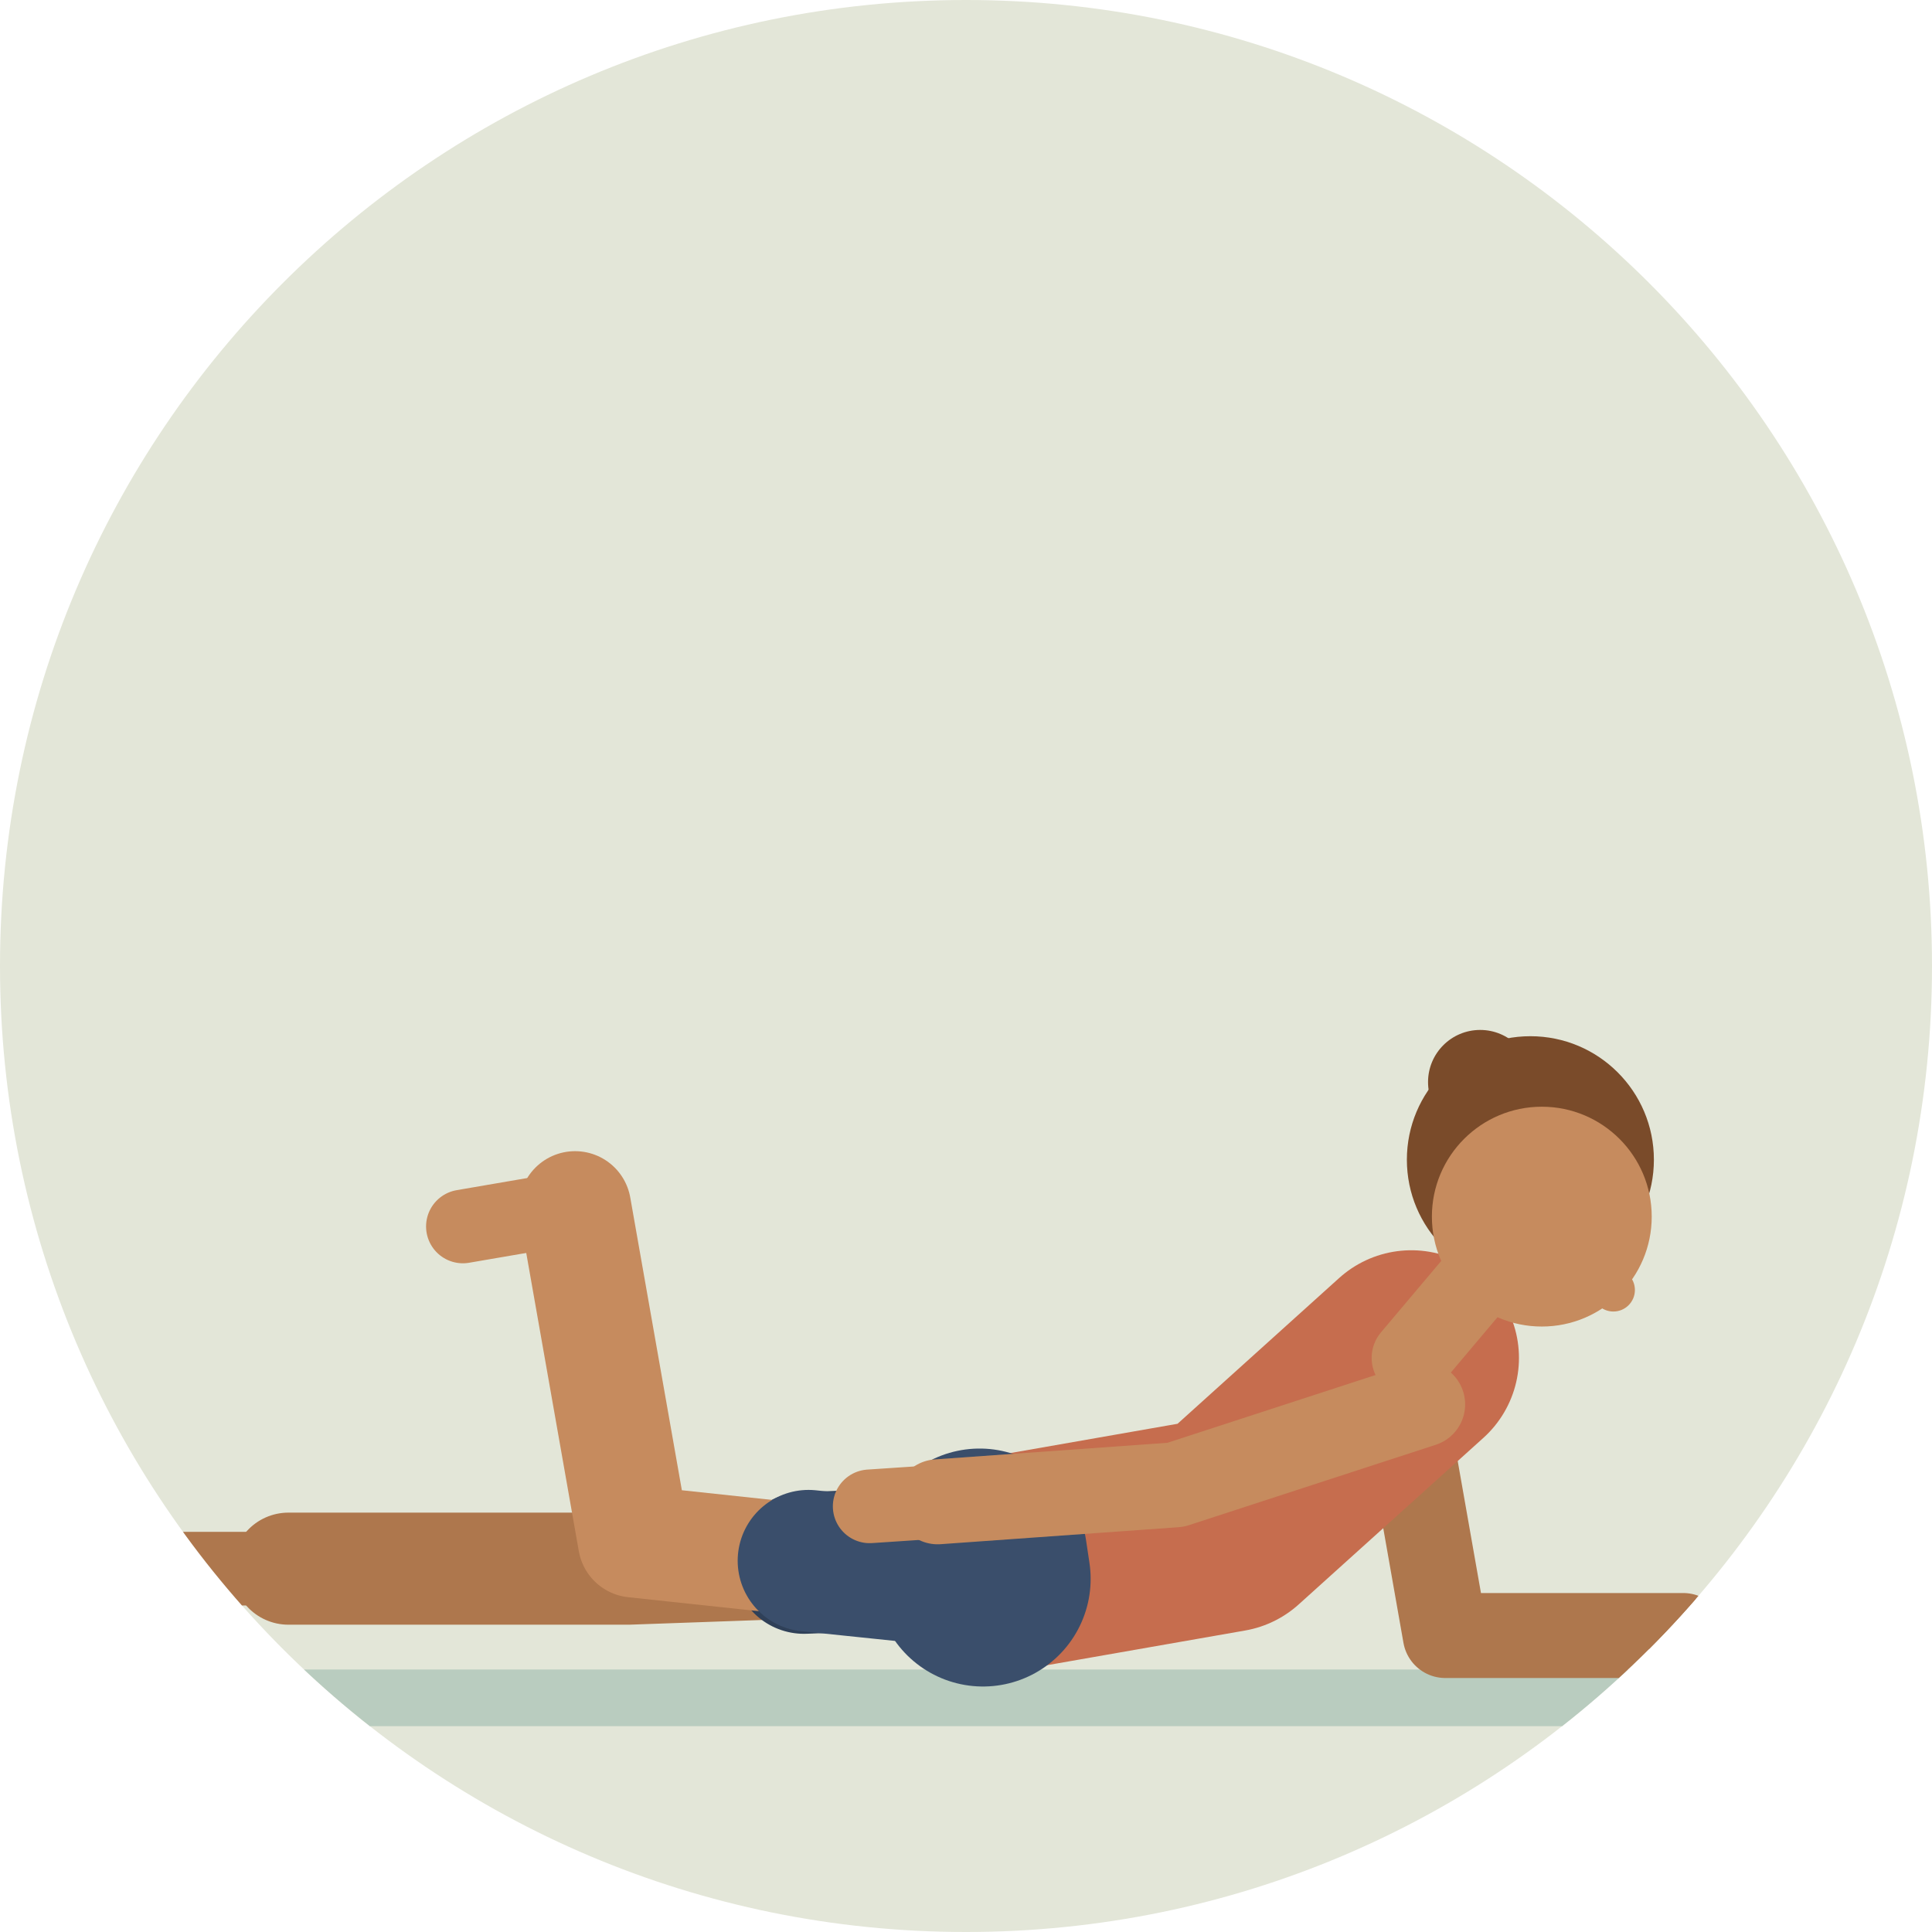
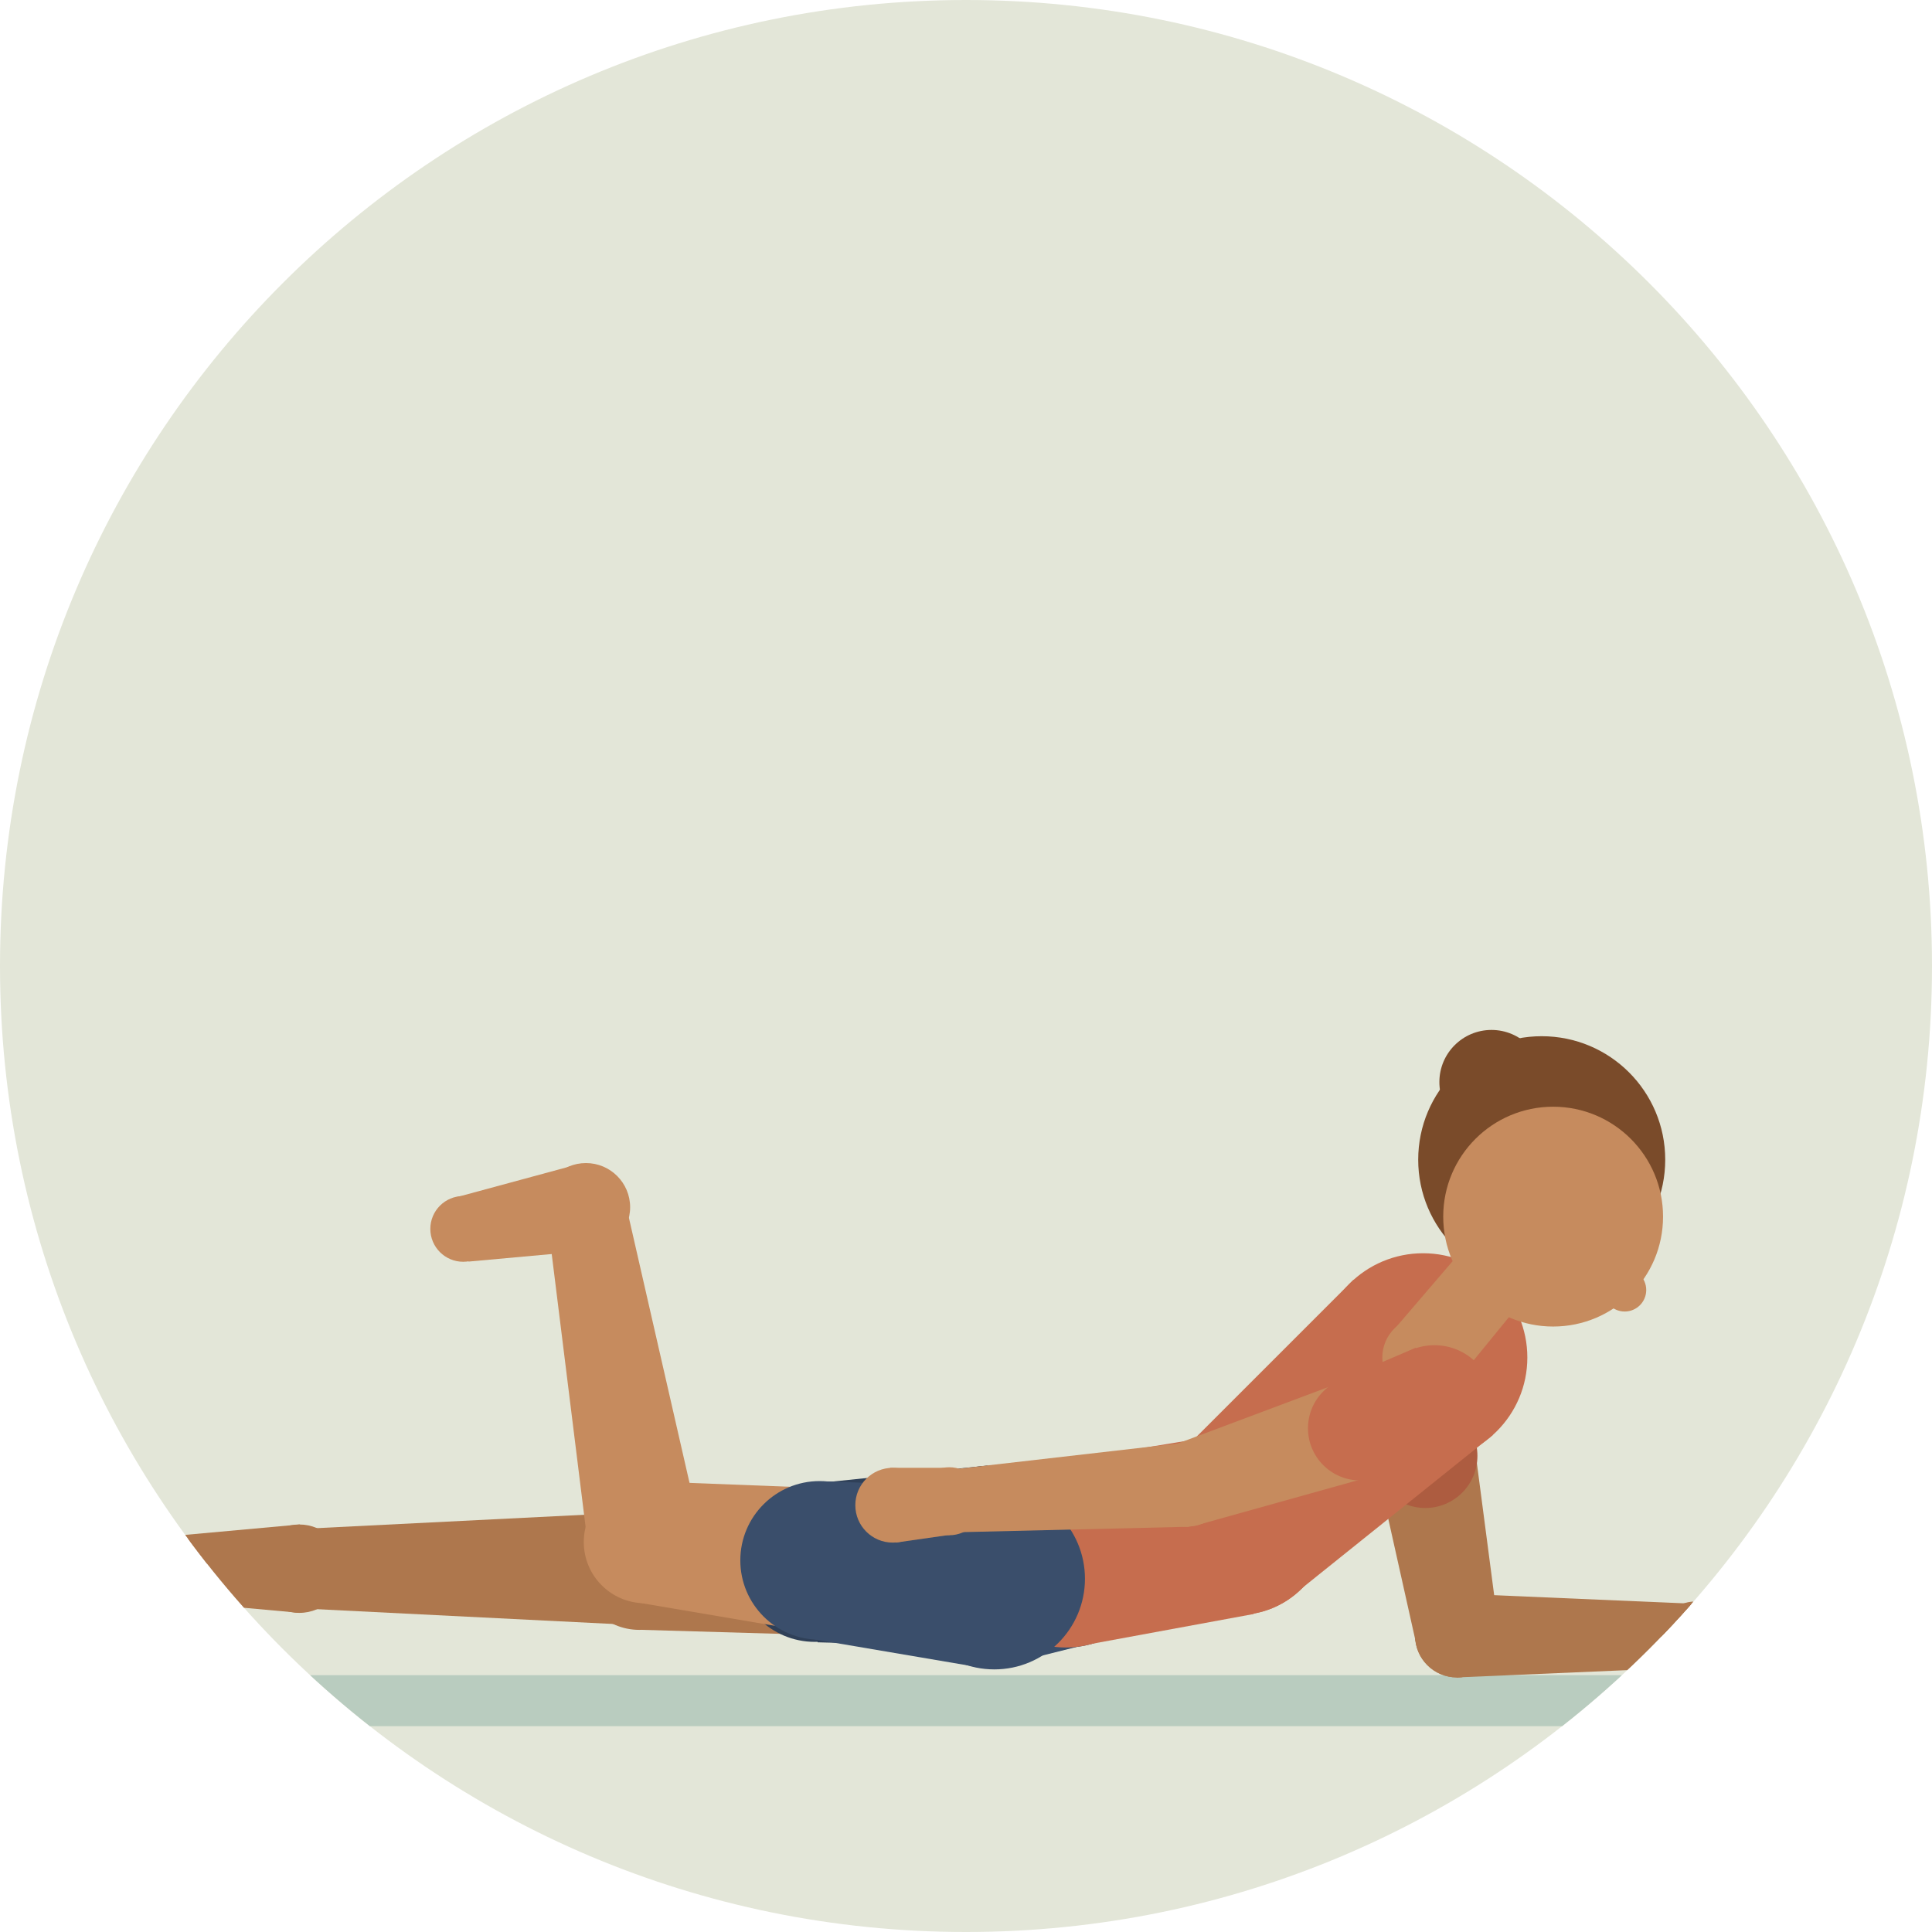
<svg xmlns="http://www.w3.org/2000/svg" viewBox="0 0 200 200" width="400" height="400" role="img" aria-label="Figure lying on the belly propped on one forearm, holding one raised ankle behind.">
  <circle cx="100" cy="100" r="100" fill="#E3E6D8" />
  <clipPath id="c1web4u1">
    <circle cx="100" cy="100" r="100" />
  </clipPath>
  <g clip-path="url(#c1web4u1)">
    <g transform="translate(100.0 174.0) scale(1.173)">
-       <rect x="-83.33" y="-1" width="166.66" height="5" rx="2.5" fill="#B9CCBF" />
-       <g stroke-linecap="round" stroke-linejoin="round" fill="none">
-         <path d="M38.3 -26.7 L42.3 -4.0 L63.3 -4.0" stroke="#AE774D" stroke-width="7.5" />
-         <path d="M63.3 -4.0 L69.3 -4.0" stroke="#AE774D" stroke-width="6.5" />
-       </g>
-       <g stroke-linecap="round" stroke-linejoin="round" fill="none">
-         <path d="M1.2 -11.0 L-29.8 -9.9 L-59.8 -9.9" stroke="#AE774D" stroke-width="9.89" />
-         <path d="M1.2 -11.0 L-14.3 -10.4" stroke="#2F4058" stroke-width="12.5" />
-         <path d="M-59.8 -9.9 L-69.8 -9.9" stroke="#AE774D" stroke-width="6.5" />
-       </g>
-       <g stroke-linecap="round" stroke-linejoin="round" fill="none">
-         <path d="M1.3 -10.0 L23.0 -13.8 L39.3 -28.5" stroke="#C66D4E" stroke-width="19" />
-         <path d="M1.2 -11.0 L1.5 -9.0" stroke="#3A4E6B" stroke-width="19" />
+       <rect x="-83.33" y="-0.5" width="166.66" height="4.5" rx="2.2" fill="#B9CCBF" />
+       <g>
+         <g fill="#AE774D">
+           <path d="M34.7 -25.8 L39.7 -3.4 L47.0 -4.6 L44.0 -27.5Z" />
+           <circle cx="39.336" cy="-26.651" r="4.7" />
+           <circle cx="43.33" cy="-4" r="3.7" />
+         </g>
+         <g fill="#AD5C40">
+           <path d="M34.2 -25.7 L36.0 -19.1 L45.1 -20.7 L44.5 -27.6Z" />
+           <circle cx="39.336" cy="-26.651" r="5.2" />
+           <circle cx="40.534" cy="-19.855" r="4.6" />
+         </g>
+         <g fill="#AE774D">
+           <path d="M43.3 -0.3 L64.3 -1.2 L64.3 -6.8 L43.3 -7.7Z" />
+           <circle cx="43.33" cy="-4" r="3.7" />
+           <circle cx="64.33" cy="-4" r="2.8" />
+         </g>
+         <g fill="#AE774D">
+           <path d="M64.3 -1.0 L69.3 -0.7 L69.3 -7.3 L64.3 -7.0Z" />
+           <circle cx="64.33" cy="-4" r="3" />
+           <circle cx="69.33" cy="-4" r="3.3" />
+         </g>
      </g>
      <g>
-         <path d="M39.3 -28.5 L50.6 -41.9" stroke="#C68B5E" stroke-width="7" stroke-linecap="round" />
-         <circle cx="45.376" cy="-52.843" r="4.6" fill="#7A4B2A" />
-         <circle cx="49.808" cy="-45.99" r="10.9" fill="#7A4B2A" />
-         <circle cx="50.816" cy="-40.968" r="9.7" fill="#C68B5E" />
-         <circle cx="57.132" cy="-34.493" r="1.9" fill="#C68B5E" />
+         <g fill="#AE774D">
+           <path d="M-28.8 -14.9 L-58.8 -13.4 L-58.8 -6.4 L-28.8 -4.9Z" />
+           <circle cx="-28.83" cy="-9.898" r="5" />
+           <circle cx="-58.83" cy="-9.898" r="3.5" />
+         </g>
+         <g fill="#AE774D">
+           <path d="M1.9 -18.4 L-29.0 -15.3 L-28.6 -4.5 L2.4 -3.6Z" />
+           <circle cx="2.151" cy="-10.98" r="7.4" />
+           <circle cx="-28.83" cy="-9.898" r="5.4" />
+         </g>
+         <g fill="#2F4058">
+           <path d="M1.9 -19.0 L-13.6 -17.4 L-13.1 -3.4 L2.4 -3.0Z" />
+           <circle cx="2.151" cy="-10.98" r="8" />
+           <circle cx="-13.339" cy="-10.439" r="7" />
+         </g>
+         <g fill="#AE774D">
+           <path d="M-58.8 -13.8 L-69.8 -12.8 L-69.8 -7.0 L-58.8 -6.0Z" />
+           <circle cx="-58.83" cy="-9.898" r="3.9" />
+           <circle cx="-69.83" cy="-9.898" r="2.9" />
+         </g>
      </g>
-       <g stroke-linecap="round" stroke-linejoin="round" fill="none">
-         <path d="M1.5 -9.0 L-29.3 -12.3 L-34.5 -41.8" stroke="#C68B5E" stroke-width="9.89" />
-         <path d="M1.5 -9.0 L-13.9 -10.6" stroke="#3A4E6B" stroke-width="12.5" />
-         <path d="M-34.5 -41.8 L-44.4 -40.1" stroke="#C68B5E" stroke-width="6.5" />
+       <g>
+         <g fill="#3A4E6B">
+           <path d="M3.8 -1.5 L10.2 -3.1 L7.4 -19.2 L0.8 -18.5Z" />
+           <circle cx="2.325" cy="-9.995" r="8.6" />
+           <circle cx="8.825" cy="-11.141" r="8.2" />
+         </g>
+         <g fill="#C66D4E">
+           <path d="M10.2 -3.1 L25.4 -5.9 L22.6 -21.7 L7.4 -19.2Z" />
+           <circle cx="8.825" cy="-11.141" r="8.2" />
+           <circle cx="23.991" cy="-13.815" r="8" />
+         </g>
+         <g fill="#C66D4E">
+           <path d="M29.3 -7.9 L46.5 -21.7 L34.2 -35.4 L18.6 -19.8Z" />
+           <circle cx="23.991" cy="-13.815" r="8" />
+           <circle cx="40.34" cy="-28.536" r="9.2" />
+         </g>
      </g>
-       <g stroke-linecap="round" stroke-linejoin="round" fill="none">
-         <path d="M40.3 -24.4 L18.5 -17.3 L-2.5 -15.8" stroke="#C68B5E" stroke-width="7.5" />
-         <path d="M-2.5 -15.8 L-8.5 -15.4" stroke="#C68B5E" stroke-width="6.5" />
+       <g>
+         <g fill="#C68B5E">
+           <path d="M43.1 -26.2 L54.2 -39.8 L49.0 -44.1 L37.6 -30.8Z" />
+           <circle cx="40.34" cy="-28.536" r="3.6" />
+           <circle cx="51.589" cy="-41.942" r="3.4" />
+         </g>
+         <circle cx="46.376" cy="-52.843" r="4.6" fill="#7A4B2A" />
+         <circle cx="50.808" cy="-45.99" r="10.9" fill="#7A4B2A" />
+         <circle cx="51.816" cy="-40.968" r="9.7" fill="#C68B5E" />
+         <circle cx="58.132" cy="-34.493" r="1.9" fill="#C68B5E" />
+       </g>
+       <g>
+         <g fill="#C68B5E">
+           <path d="M-23.4 -13.1 L-30.1 -42.4 L-37.0 -41.2 L-33.3 -11.4Z" />
+           <circle cx="-28.332" cy="-12.25" r="5" />
+           <circle cx="-33.541" cy="-41.795" r="3.5" />
+         </g>
+         <g fill="#C68B5E">
+           <path d="M3.3 -16.4 L-27.8 -17.6 L-28.9 -6.9 L1.7 -1.7Z" />
+           <circle cx="2.498" cy="-9.01" r="7.4" />
+           <circle cx="-28.332" cy="-12.25" r="5.4" />
+         </g>
+         <g fill="#3A4E6B">
+           <path d="M3.3 -17.0 L-12.2 -17.6 L-13.6 -3.7 L1.7 -1.1Z" />
+           <circle cx="2.498" cy="-9.01" r="8" />
+           <circle cx="-12.917" cy="-10.63" r="7" />
+         </g>
+         <g fill="#C68B5E">
+           <path d="M-34.2 -45.6 L-44.9 -42.7 L-43.9 -37.0 L-32.9 -38.0Z" />
+           <circle cx="-33.541" cy="-41.795" r="3.9" />
+           <circle cx="-44.374" cy="-39.884" r="2.9" />
+         </g>
+       </g>
+       <g>
+         <g fill="#C68B5E">
+           <path d="M39.9 -28.9 L18.3 -20.8 L20.6 -13.8 L42.8 -20.0Z" />
+           <circle cx="41.343" cy="-24.421" r="4.7" />
+           <circle cx="19.469" cy="-17.314" r="3.7" />
+         </g>
+         <g fill="#C66D4E">
+           <path d="M39.7 -29.4 L33.4 -26.7 L36.2 -17.9 L43.0 -19.5Z" />
+           <circle cx="41.343" cy="-24.421" r="5.2" />
+           <circle cx="34.781" cy="-22.289" r="4.6" />
+         </g>
+         <g fill="#C68B5E">
+           <path d="M19.2 -21.0 L-1.7 -18.6 L-1.3 -13.1 L19.7 -13.6Z" />
+           <circle cx="19.469" cy="-17.314" r="3.7" />
+           <circle cx="-1.48" cy="-15.849" r="2.8" />
+         </g>
+         <g fill="#C68B5E">
+           <path d="M-1.7 -18.8 L-6.7 -18.8 L-6.2 -12.2 L-1.3 -12.9Z" />
+           <circle cx="-1.48" cy="-15.849" r="3" />
+           <circle cx="-6.468" cy="-15.5" r="3.3" />
+         </g>
      </g>
    </g>
  </g>
</svg>
